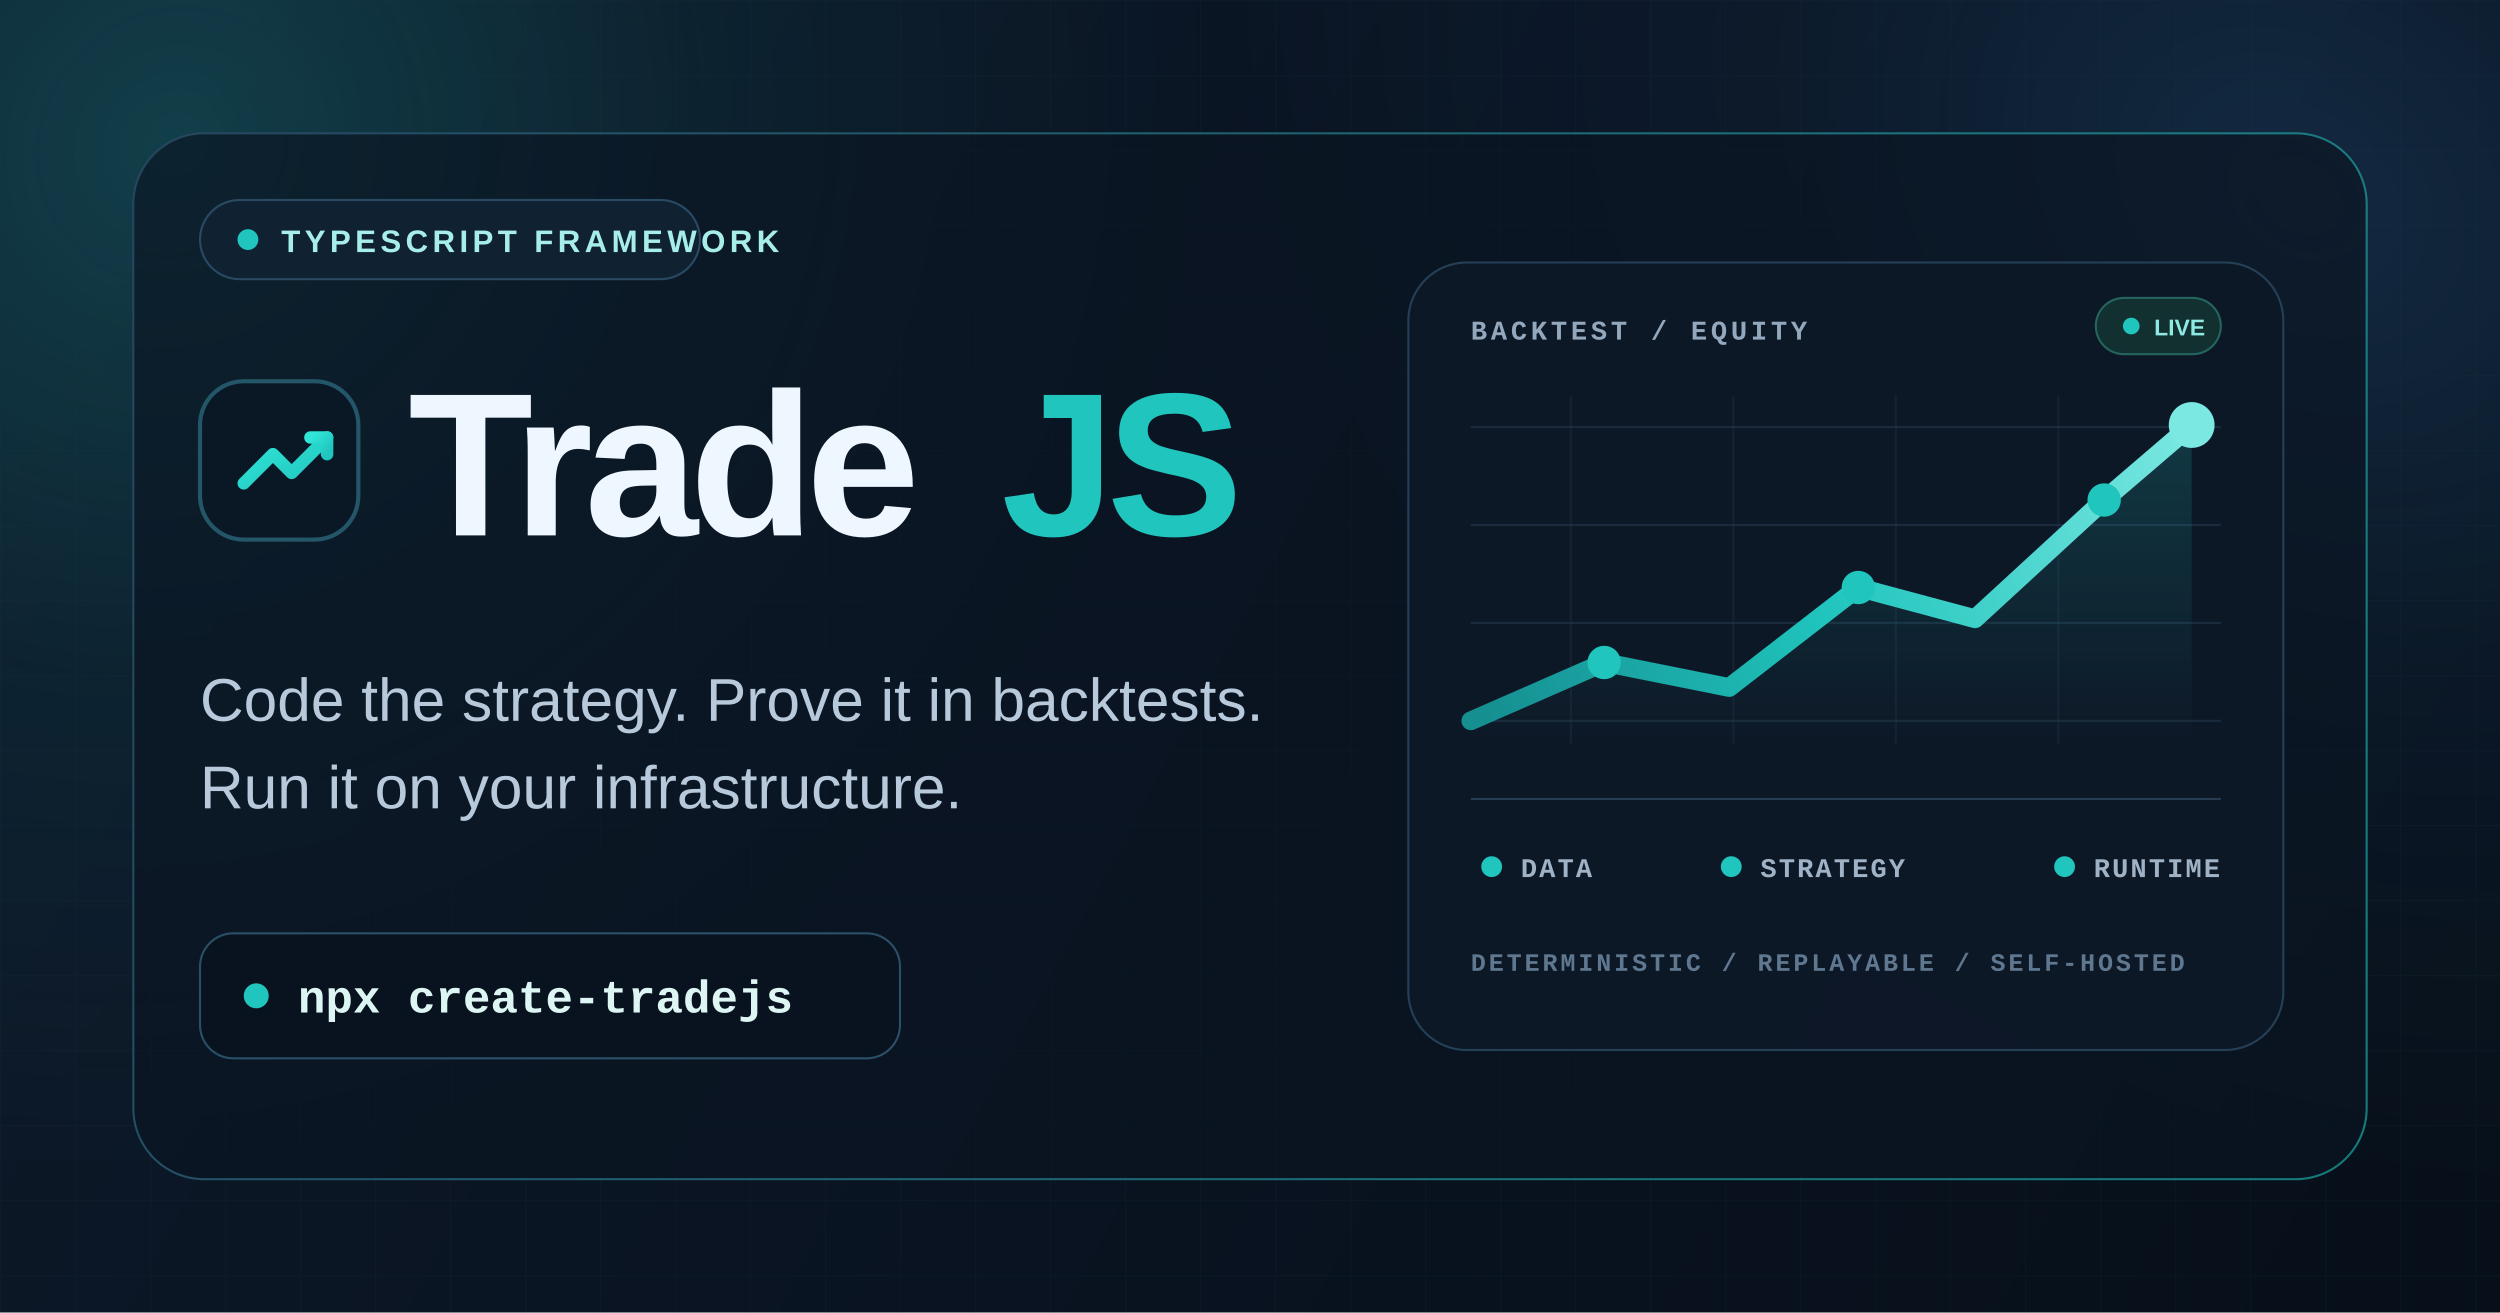
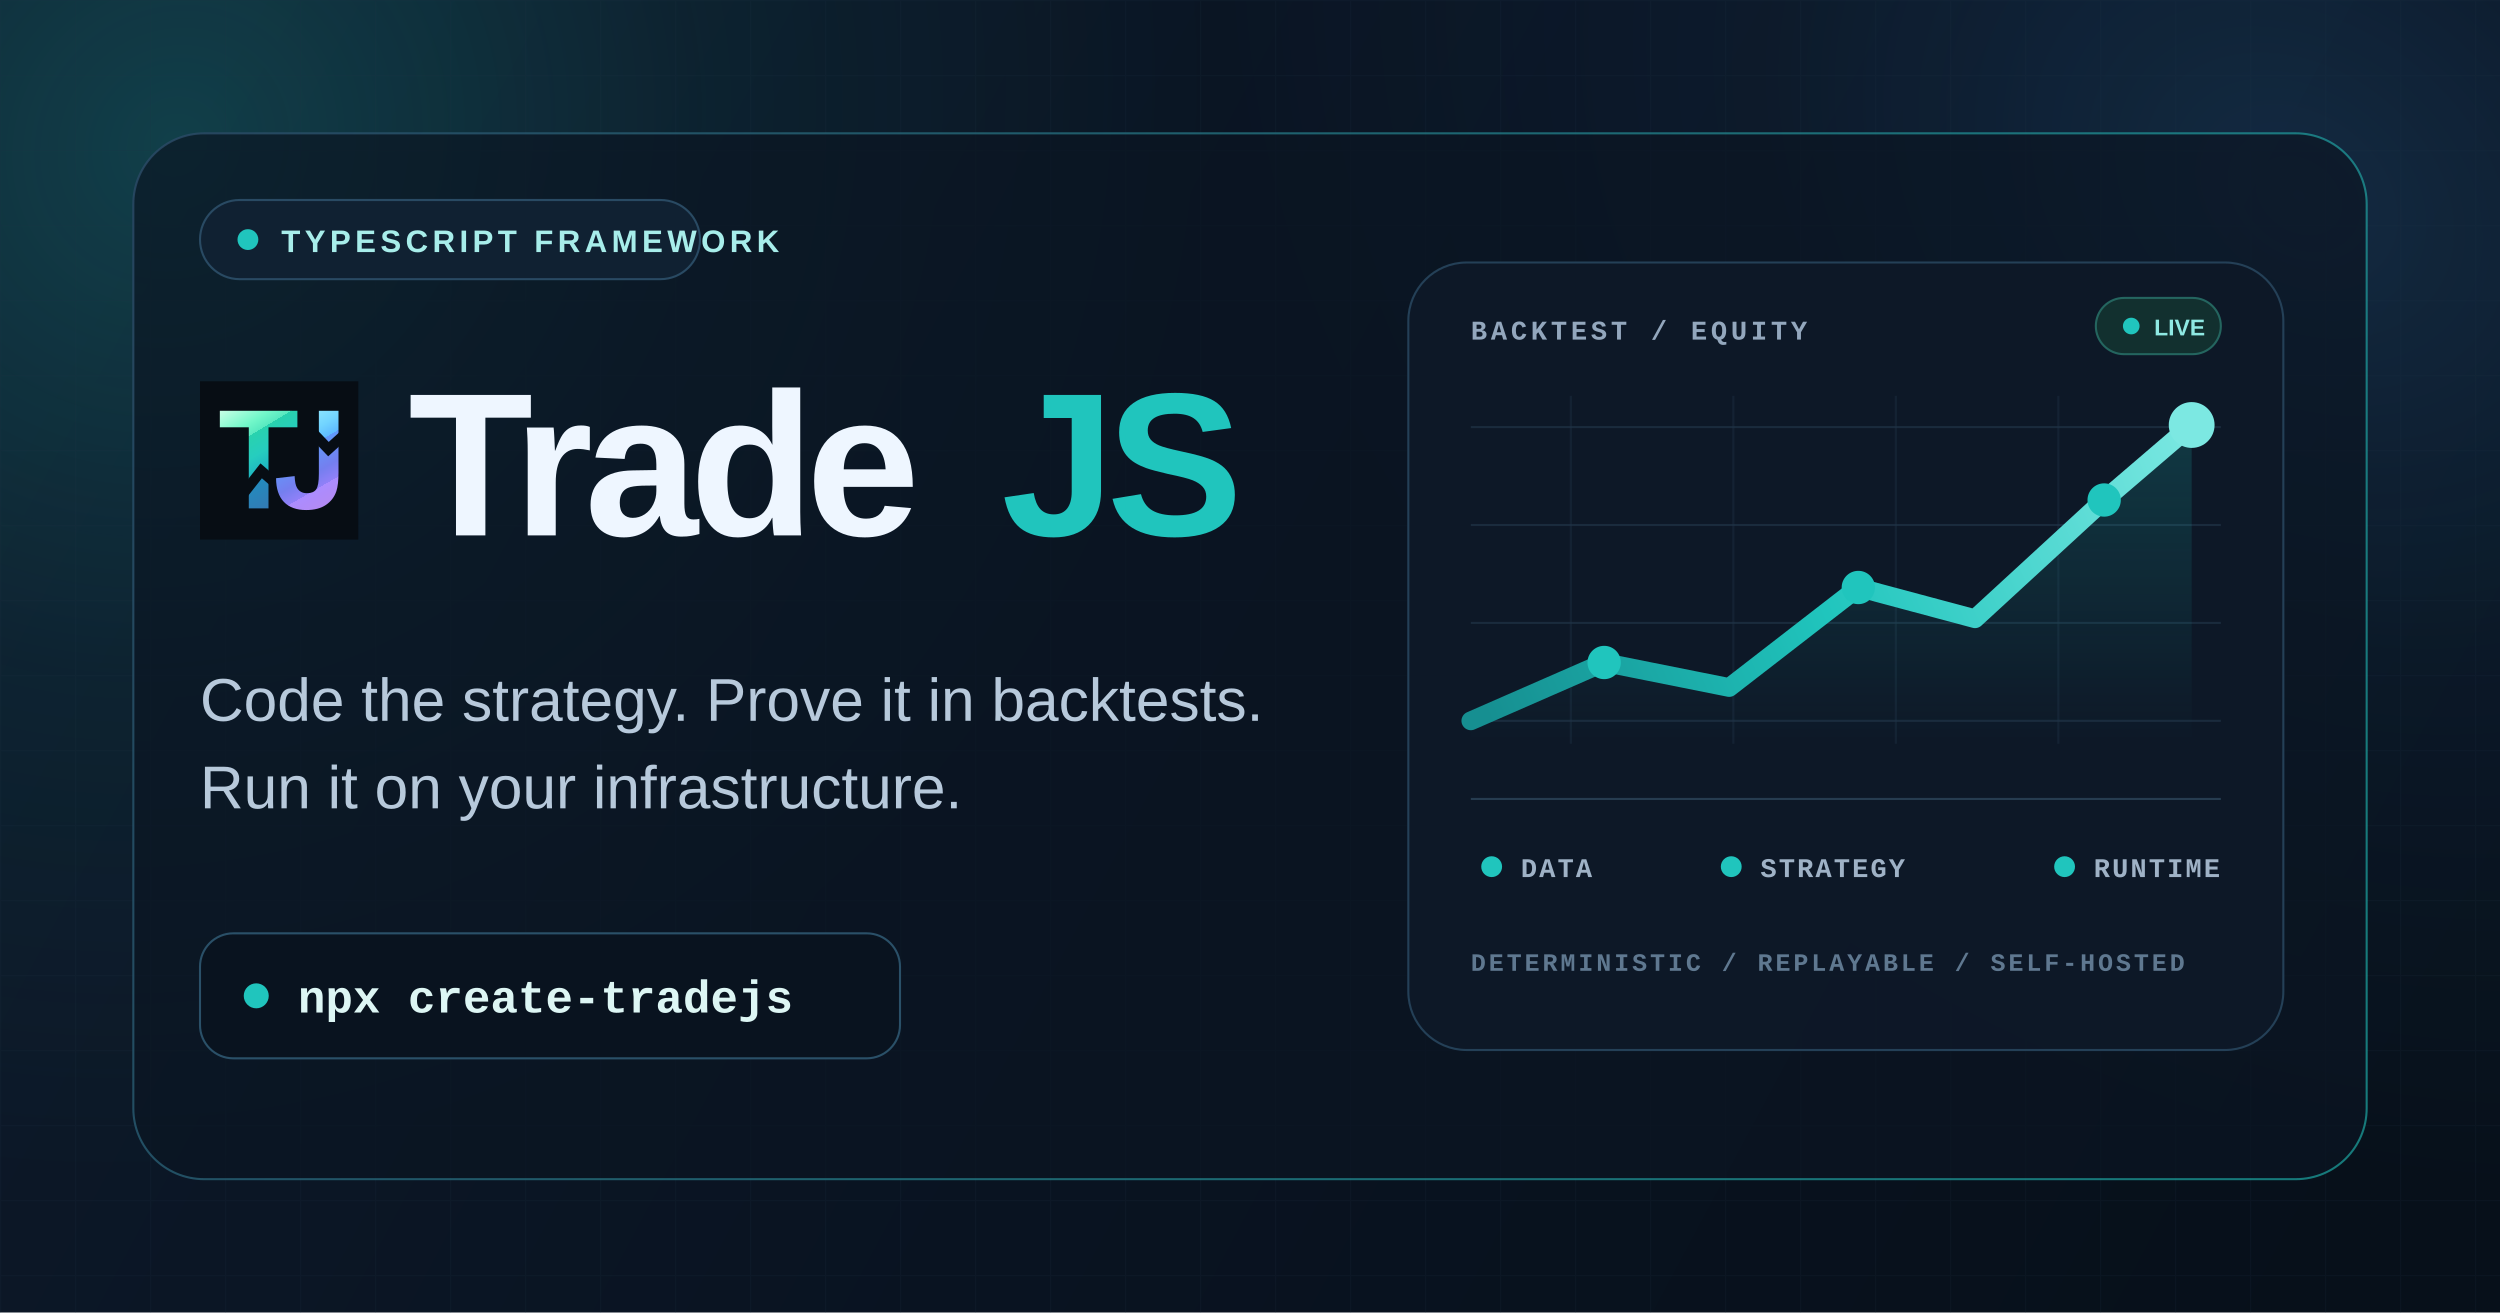
<svg xmlns="http://www.w3.org/2000/svg" width="1200" height="630" viewBox="0 0 1200 630" fill="none">
  <defs>
    <linearGradient id="bg" x1="64" y1="38" x2="1134" y2="610" gradientUnits="userSpaceOnUse">
      <stop offset="0" stop-color="#0D1929" />
      <stop offset="0.52" stop-color="#091321" />
      <stop offset="1" stop-color="#07101A" />
    </linearGradient>
    <radialGradient id="glow-left" cx="0" cy="0" r="1" gradientUnits="userSpaceOnUse" gradientTransform="translate(84 72) rotate(49) scale(480 520)">
      <stop offset="0" stop-color="#20C5BD" stop-opacity="0.22" />
      <stop offset="0.52" stop-color="#20C5BD" stop-opacity="0.06" />
      <stop offset="1" stop-color="#20C5BD" stop-opacity="0" />
    </radialGradient>
    <radialGradient id="glow-right" cx="0" cy="0" r="1" gradientUnits="userSpaceOnUse" gradientTransform="translate(1100 92) rotate(126) scale(430 560)">
      <stop offset="0" stop-color="#4CA9FF" stop-opacity="0.16" />
      <stop offset="0.48" stop-color="#4CA9FF" stop-opacity="0.05" />
      <stop offset="1" stop-color="#4CA9FF" stop-opacity="0" />
    </radialGradient>
    <linearGradient id="frame" x1="74" y1="74" x2="1122" y2="554" gradientUnits="userSpaceOnUse">
      <stop offset="0" stop-color="#2B4A66" stop-opacity="0.82" />
      <stop offset="1" stop-color="#20C5BD" stop-opacity="0.58" />
-     </linearGradient>
-     <linearGradient id="glyph" x1="0" y1="0" x2="1" y2="1">
-       <stop offset="0" stop-color="#31E6D8" />
-       <stop offset="1" stop-color="#20C5BD" />
    </linearGradient>
    <linearGradient id="chart-line" x1="716" y1="348" x2="1051" y2="199" gradientUnits="userSpaceOnUse">
      <stop offset="0" stop-color="#168F91" />
      <stop offset="0.46" stop-color="#20C5BD" />
      <stop offset="1" stop-color="#7CE8E2" />
    </linearGradient>
    <linearGradient id="chart-area" x1="0" y1="0" x2="0" y2="1">
      <stop offset="0" stop-color="#20C5BD" stop-opacity="0.19" />
      <stop offset="1" stop-color="#20C5BD" stop-opacity="0" />
    </linearGradient>
    <pattern id="grid" width="36" height="36" patternUnits="userSpaceOnUse">
      <path d="M36 0H0V36" stroke="#203347" stroke-opacity="0.28" />
    </pattern>
  </defs>
  <rect width="1200" height="630" fill="url(#bg)" />
  <rect width="1200" height="630" fill="url(#glow-left)" />
  <rect width="1200" height="630" fill="url(#glow-right)" />
  <rect width="1200" height="630" fill="url(#grid)" opacity="0.58" />
  <rect x="64" y="64" width="1072" height="502" rx="34" fill="#0B1523" fill-opacity="0.68" stroke="url(#frame)" />
  <rect x="96" y="96" width="240" height="38" rx="19" fill="#102132" stroke="#294A63" />
  <circle cx="119" cy="115" r="5" fill="#20C5BD" />
  <text x="135" y="121" fill="#A7EDEA" font-family="Arial, Helvetica, sans-serif" font-size="15" font-weight="700" letter-spacing="2.1">
    TYPESCRIPT FRAMEWORK
  </text>
  <g transform="translate(96 183)">
-     <rect width="76" height="76" rx="21" fill="#0A1725" stroke="#24566A" stroke-width="2" />
-     <path d="M21 49L35 35L44 44L61 27" stroke="url(#glyph)" stroke-width="6" stroke-linecap="round" stroke-linejoin="round" />
-     <path d="M53 27H61V35" stroke="url(#glyph)" stroke-width="6" stroke-linecap="round" stroke-linejoin="round" />
+     <svg width="76" height="76" viewBox="187 187 880 880">
+       <defs>
+         <linearGradient id="mint" gradientUnits="userSpaceOnUse" x1="220" y1="1550" x2="1080" y2="120">
+           <stop offset="0%" stop-color="#C3FFE5" />
+           <stop offset="22%" stop-color="#72F7C9" />
+           <stop offset="32%" stop-color="#58E9C0" />
+           <stop offset="32%" stop-color="#29D2AE" />
+           <stop offset="50%" stop-color="#26CDBF" />
+           <stop offset="69%" stop-color="#1CAFC3" />
+           <stop offset="69%" stop-color="#228CBE" />
+           <stop offset="100%" stop-color="#3578B3" />
+         </linearGradient>
+         <linearGradient id="iris" gradientUnits="userSpaceOnUse" x1="280" y1="1500" x2="1120" y2="40">
+           <stop offset="0%" stop-color="#A1F3FF" />
+           <stop offset="26%" stop-color="#72D4FF" />
+           <stop offset="37%" stop-color="#5EBBFF" />
+           <stop offset="37%" stop-color="#619AFB" />
+           <stop offset="60%" stop-color="#747FEF" />
+           <stop offset="73%" stop-color="#9180F8" />
+           <stop offset="73%" stop-color="#AB8CFF" />
+           <stop offset="92%" stop-color="#B48AF2" />
+           <stop offset="100%" stop-color="#C998EF" />
+         </linearGradient>
+       </defs>
+       <rect width="1254" height="1254" fill="#070D14" />
+       <g transform="translate(-77.07214 -13.57143)">
+         <g transform="translate(358.0271 907.1564) scale(0.37 -0.37)">
+           <path fill="url(#mint)" d="M479 0V1218H44V1466H1209V1218H775V0Z" />
+           <path fill="none" stroke="#070D14" stroke-width="155" d="M407 235.2L665 564L854 400.2" />
+         </g>
+         <g transform="translate(673.8271 907.1564) scale(0.37 -0.37)">
+           <path fill="url(#iris)" d="M678 1466H973V538Q973 356 941 258Q898 130 785.0 52.5Q672 -25 487 -25Q270 -25 153.0 96.5Q36 218 35 453L314 485Q319 359 351 307Q399 228 497 228Q596 228 637.0 284.5Q678 341 678 519Z" />
+           <path fill="none" stroke="#070D14" stroke-width="155" d="M607 1115L822 890L1032 1080" />
+         </g>
+       </g>
+     </svg>
  </g>
  <text x="196" y="257" font-family="Arial, Helvetica, sans-serif" font-size="98" font-weight="700" letter-spacing="-4">
    <tspan fill="#EEF6FF">Trade</tspan>
    <tspan dx="12" fill="#20C5BD">JS</tspan>
  </text>
  <text x="96" y="346" fill="#B7C9DB" font-family="Arial, Helvetica, sans-serif" font-size="29" font-weight="400">
    Code the strategy. Prove it in backtests.
  </text>
  <text x="96" y="388" fill="#B7C9DB" font-family="Arial, Helvetica, sans-serif" font-size="29" font-weight="400">
    Run it on your infrastructure.
  </text>
  <rect x="96" y="448" width="336" height="60" rx="16" fill="#09131F" stroke="#2A5068" />
  <circle cx="123" cy="478" r="6" fill="#20C5BD" />
  <text x="143" y="486" fill="#DDF6F4" font-family="Courier New, monospace" font-size="22" font-weight="700">
    npx create-tradejs
  </text>
  <rect x="676" y="126" width="420" height="378" rx="28" fill="#0D1827" fill-opacity="0.92" stroke="#244057" />
  <text x="706" y="163" fill="#93A7BD" font-family="Courier New, monospace" font-size="13" font-weight="700" letter-spacing="1.8">
    BACKTEST / EQUITY
  </text>
  <rect x="1006" y="143" width="60" height="27" rx="13.5" fill="#12302F" stroke="#24655F" />
  <circle cx="1023" cy="156.5" r="4" fill="#20C5BD" />
  <text x="1034" y="161" fill="#8FE9E3" font-family="Arial, Helvetica, sans-serif" font-size="11" font-weight="700">
    LIVE
  </text>
  <path d="M706 205H1066M706 252H1066M706 299H1066M706 346H1066" stroke="#263B4F" stroke-opacity="0.55" />
  <path d="M754 190V357M832 190V357M910 190V357M988 190V357" stroke="#203447" stroke-opacity="0.4" />
  <path d="M706 346L770 318L830 330L892 282L948 297L1010 240L1052 204V356H706Z" fill="url(#chart-area)" />
  <path d="M706 346L770 318L830 330L892 282L948 297L1010 240L1052 204" stroke="url(#chart-line)" stroke-width="9" stroke-linecap="round" stroke-linejoin="round" />
  <circle cx="770" cy="318" r="8" fill="#20C5BD" />
  <circle cx="892" cy="282" r="8" fill="#20C5BD" />
  <circle cx="1010" cy="240" r="8" fill="#20C5BD" />
  <circle cx="1052" cy="204" r="11" fill="#7CE8E2" />
  <rect x="706" y="383" width="360" height="1" fill="#263C50" />
  <circle cx="716" cy="416" r="5" fill="#20C5BD" />
  <text x="730" y="421" fill="#9FB2C6" font-family="Courier New, monospace" font-size="13" font-weight="700" letter-spacing="1">
    DATA
  </text>
  <circle cx="831" cy="416" r="5" fill="#20C5BD" />
  <text x="845" y="421" fill="#9FB2C6" font-family="Courier New, monospace" font-size="13" font-weight="700" letter-spacing="1">
    STRATEGY
  </text>
  <circle cx="991" cy="416" r="5" fill="#20C5BD" />
  <text x="1005" y="421" fill="#9FB2C6" font-family="Courier New, monospace" font-size="13" font-weight="700" letter-spacing="1">
    RUNTIME
  </text>
  <text x="706" y="466" fill="#5F7890" font-family="Courier New, monospace" font-size="12" font-weight="700" letter-spacing="1.4">
    DETERMINISTIC / REPLAYABLE / SELF-HOSTED
  </text>
</svg>
